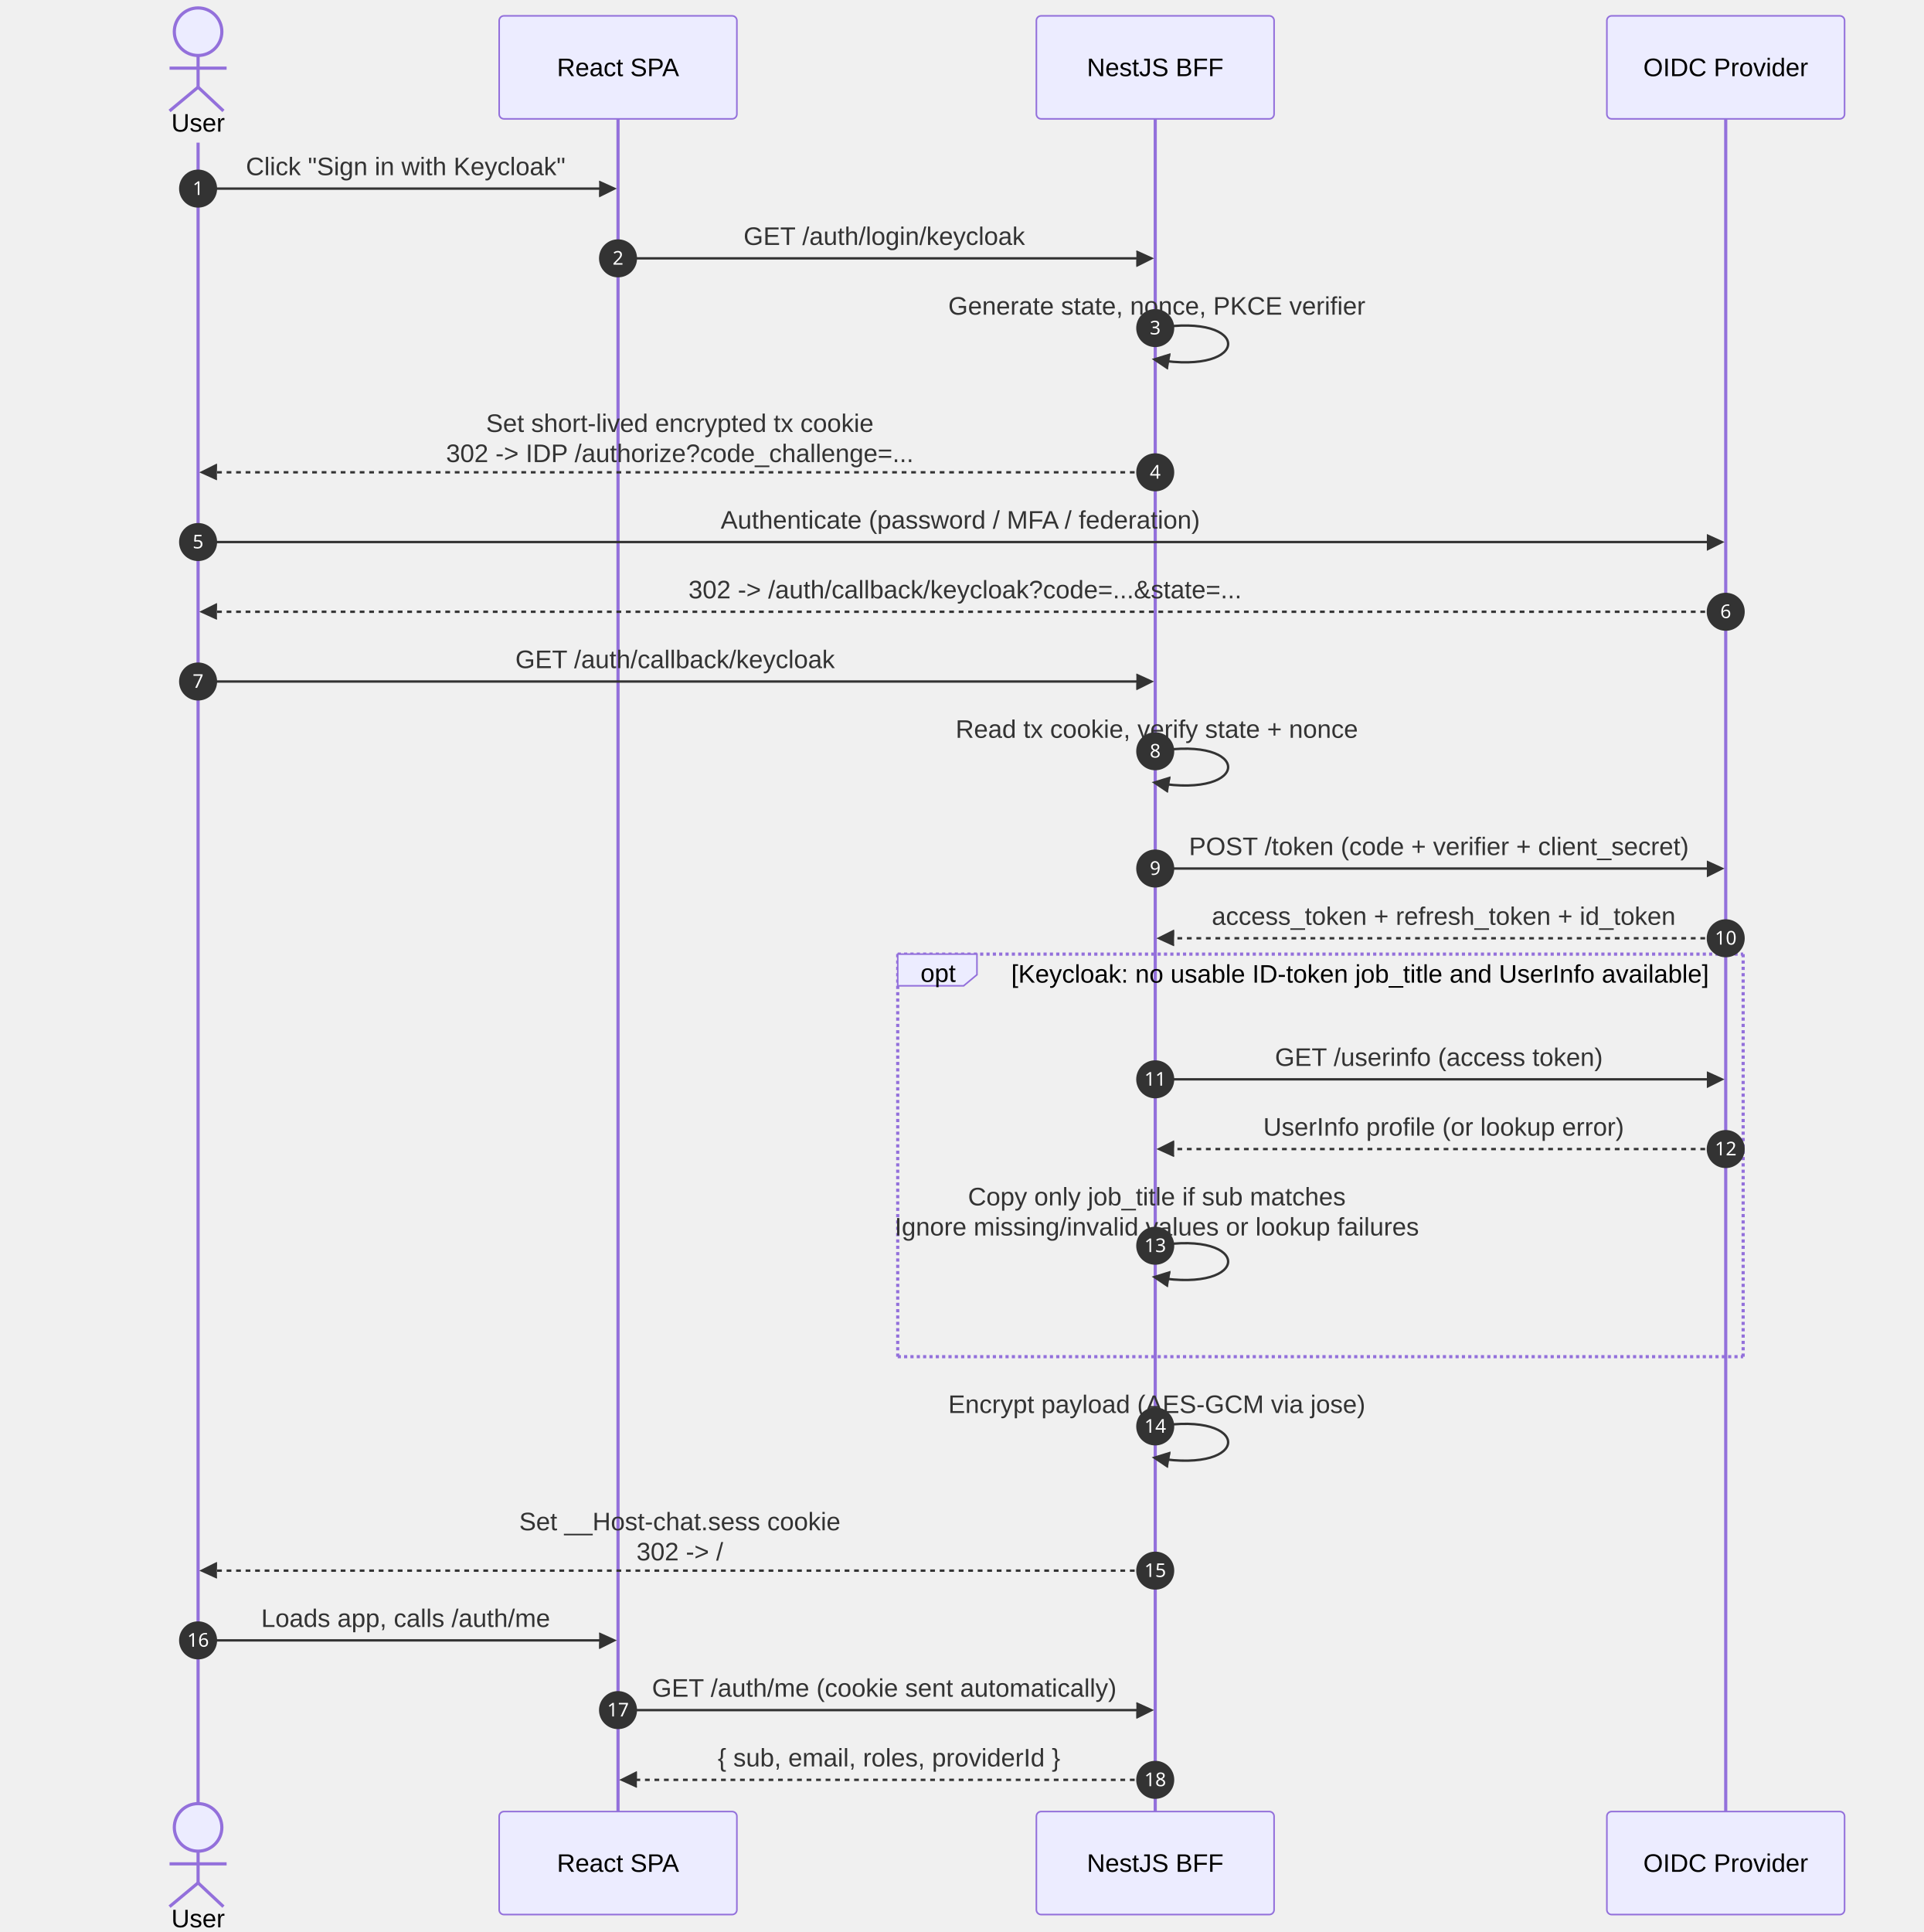
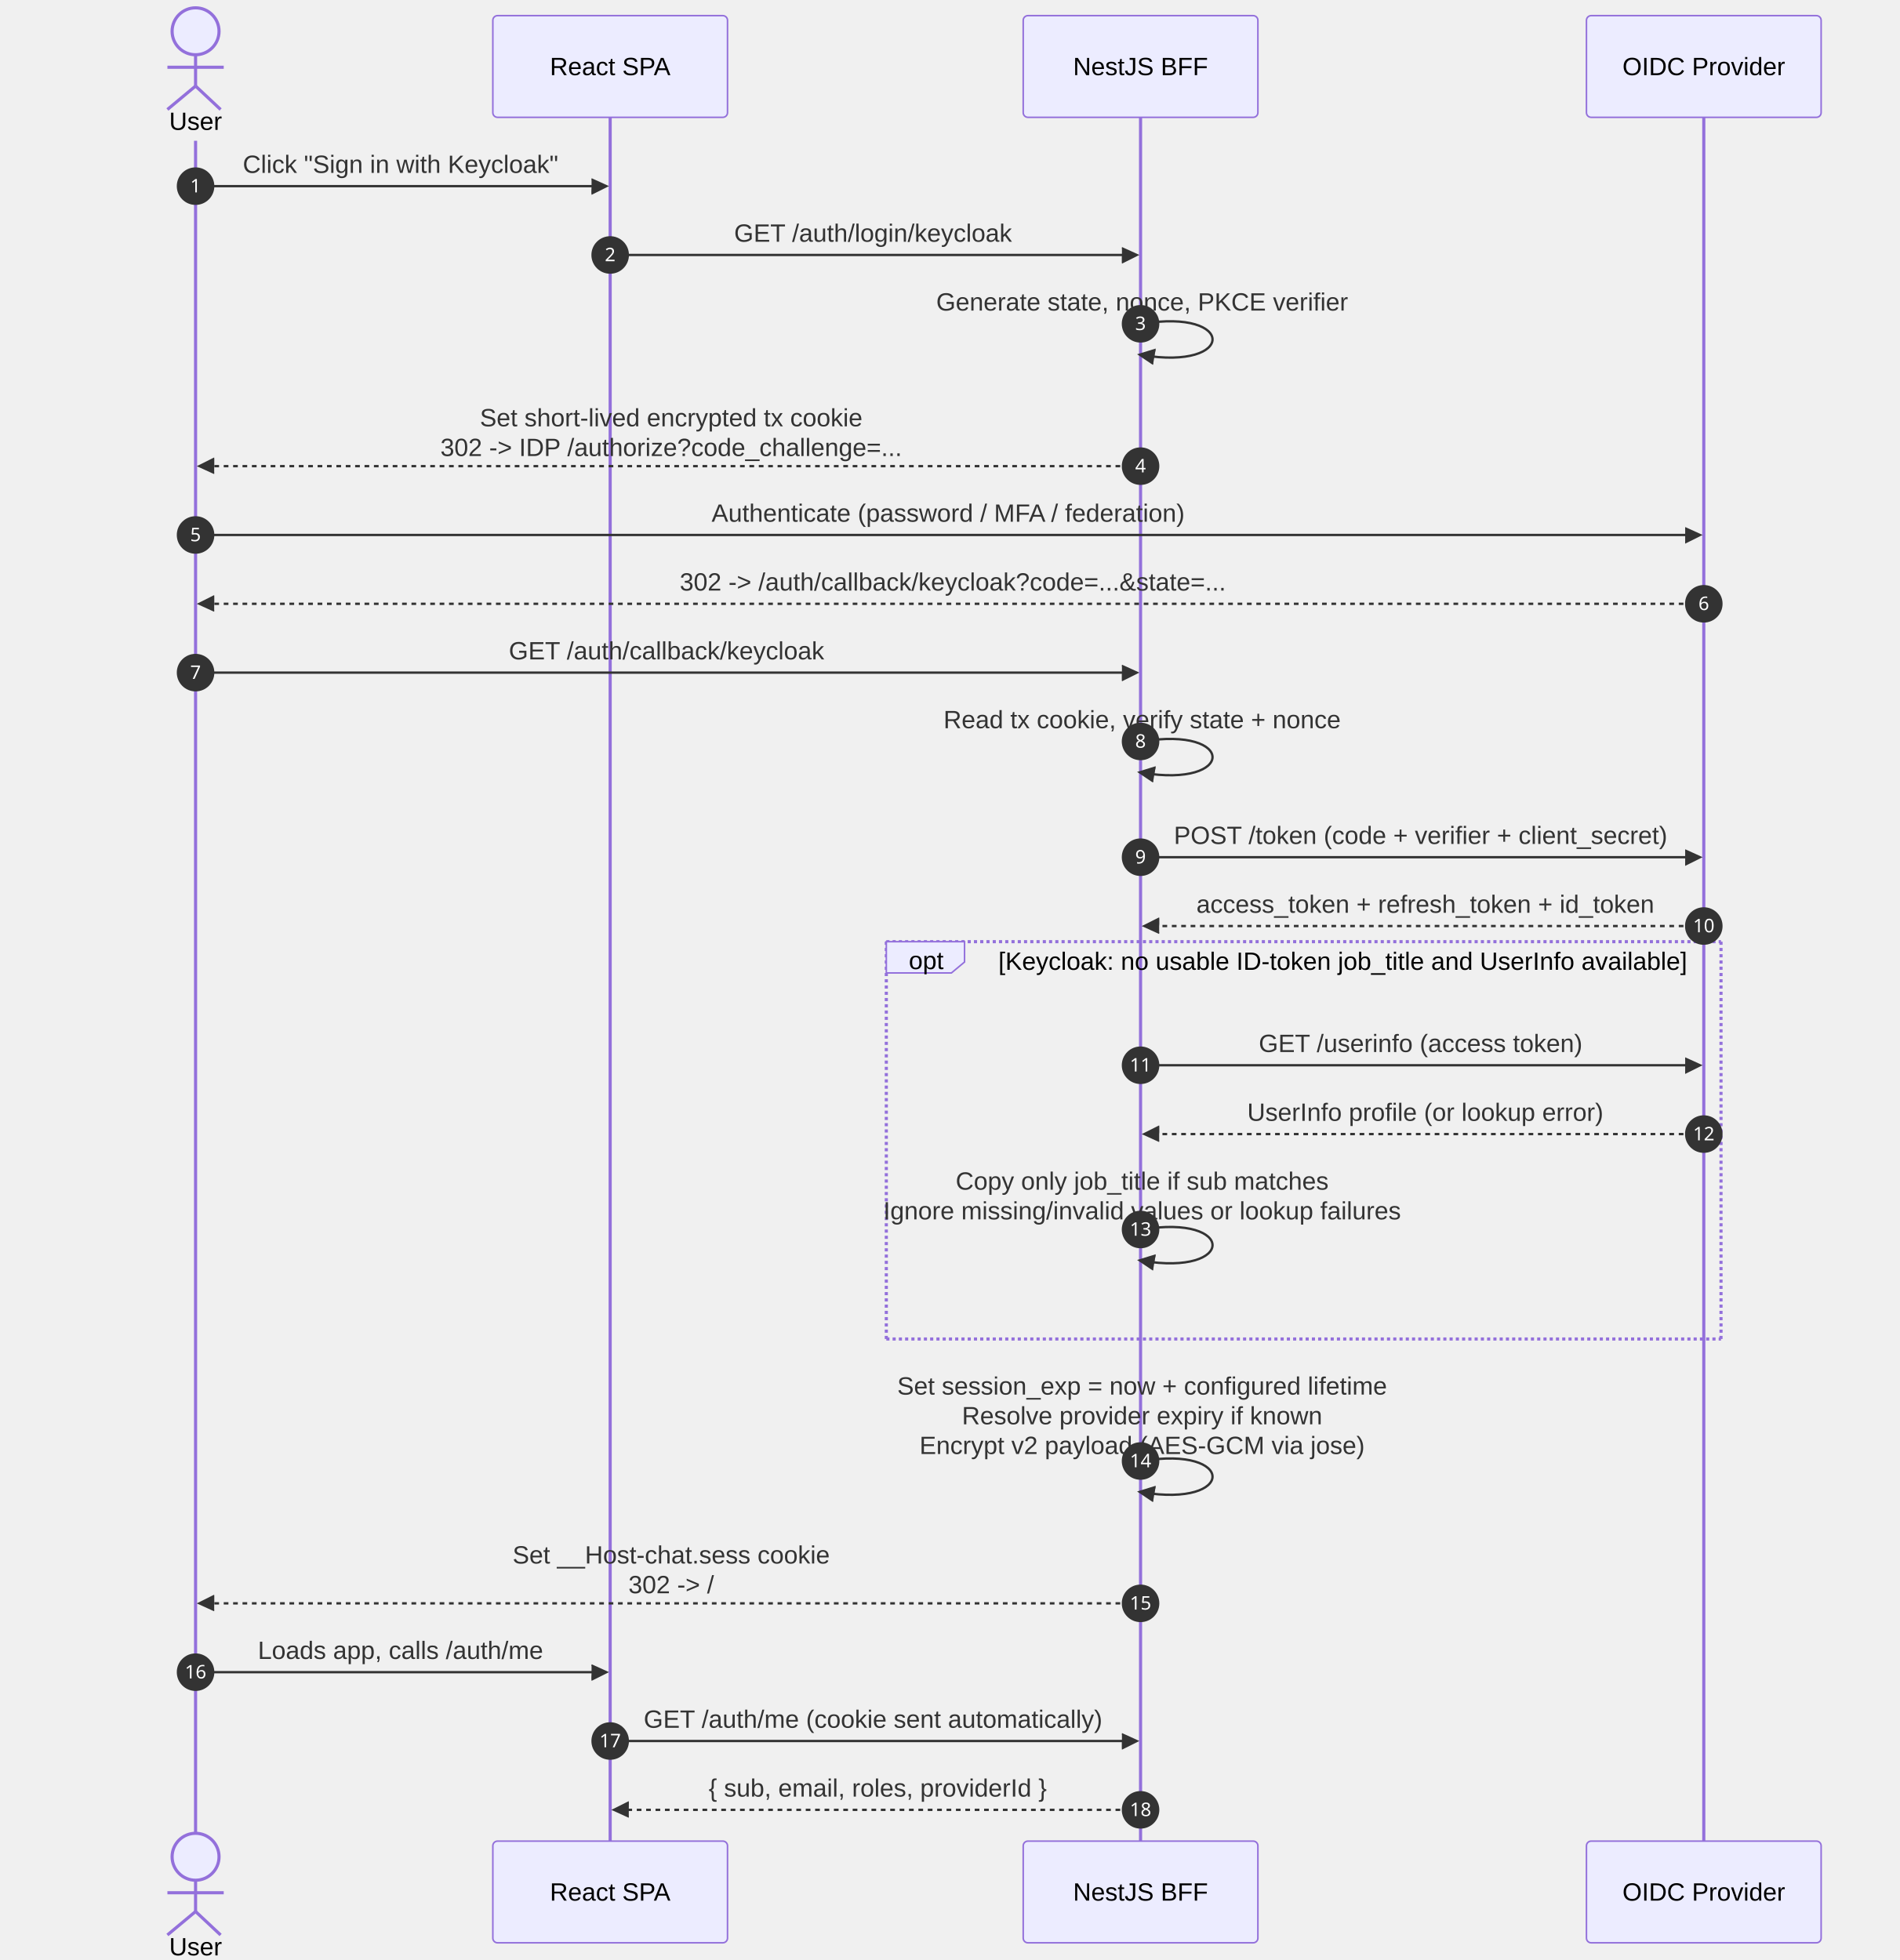
- <svg xmlns="http://www.w3.org/2000/svg" id="my-svg" width="100%" style="max-width: 1214px; background-color: transparent;" viewBox="-50 -10 1214 1219" role="graphics-document document" aria-roledescription="sequence">
-   <g>
-     <rect x="964" y="1133" fill="#eaeaea" stroke="#666" width="150" height="65" name="IDP" rx="3" ry="3" class="actor actor-bottom" />
-     <text x="1039" y="1165.5" dominant-baseline="central" alignment-baseline="central" class="actor actor-box" style="text-anchor: middle; font-size: 16px; font-weight: 400;">
+ <svg xmlns="http://www.w3.org/2000/svg" id="my-svg" width="100%" style="max-width: 1214px; background-color: white;" viewBox="-50 -10 1214 1253" role="graphics-document document" aria-roledescription="sequence">
+   <g>
+     <rect x="964" y="1167" fill="#eaeaea" stroke="#666" width="150" height="65" name="IDP" rx="3" ry="3" class="actor actor-bottom" />
+     <text x="1039" y="1199.5" dominant-baseline="central" alignment-baseline="central" class="actor actor-box" style="text-anchor: middle; font-size: 16px; font-weight: 400;">
      <tspan x="1039" dy="0">OIDC Provider</tspan>
    </text>
  </g>
  <g>
-     <rect x="604" y="1133" fill="#eaeaea" stroke="#666" width="150" height="65" name="BFF" rx="3" ry="3" class="actor actor-bottom" />
-     <text x="679" y="1165.5" dominant-baseline="central" alignment-baseline="central" class="actor actor-box" style="text-anchor: middle; font-size: 16px; font-weight: 400;">
+     <rect x="604" y="1167" fill="#eaeaea" stroke="#666" width="150" height="65" name="BFF" rx="3" ry="3" class="actor actor-bottom" />
+     <text x="679" y="1199.5" dominant-baseline="central" alignment-baseline="central" class="actor actor-box" style="text-anchor: middle; font-size: 16px; font-weight: 400;">
      <tspan x="679" dy="0">NestJS BFF</tspan>
    </text>
  </g>
  <g>
-     <rect x="265" y="1133" fill="#eaeaea" stroke="#666" width="150" height="65" name="SPA" rx="3" ry="3" class="actor actor-bottom" />
-     <text x="340" y="1165.5" dominant-baseline="central" alignment-baseline="central" class="actor actor-box" style="text-anchor: middle; font-size: 16px; font-weight: 400;">
+     <rect x="265" y="1167" fill="#eaeaea" stroke="#666" width="150" height="65" name="SPA" rx="3" ry="3" class="actor actor-bottom" />
+     <text x="340" y="1199.5" dominant-baseline="central" alignment-baseline="central" class="actor actor-box" style="text-anchor: middle; font-size: 16px; font-weight: 400;">
      <tspan x="340" dy="0">React SPA</tspan>
    </text>
  </g>
  <g />
  <g>
-     <line id="actor3" x1="1039" y1="65" x2="1039" y2="1133" class="actor-line 200" stroke-width="0.5px" stroke="#999" name="IDP" data-et="life-line" data-id="IDP" />
+     <line id="actor3" x1="1039" y1="65" x2="1039" y2="1167" class="actor-line 200" stroke-width="0.5px" stroke="#999" name="IDP" data-et="life-line" data-id="IDP" />
    <g id="root-3" data-et="participant" data-type="participant" data-id="IDP">
      <rect x="964" y="0" fill="#eaeaea" stroke="#666" width="150" height="65" name="IDP" rx="3" ry="3" class="actor actor-top" />
      <text x="1039" y="32.5" dominant-baseline="central" alignment-baseline="central" class="actor actor-box" style="text-anchor: middle; font-size: 16px; font-weight: 400;">
        <tspan x="1039" dy="0">OIDC Provider</tspan>
      </text>
    </g>
  </g>
  <g>
-     <line id="actor2" x1="679" y1="65" x2="679" y2="1133" class="actor-line 200" stroke-width="0.5px" stroke="#999" name="BFF" data-et="life-line" data-id="BFF" />
+     <line id="actor2" x1="679" y1="65" x2="679" y2="1167" class="actor-line 200" stroke-width="0.5px" stroke="#999" name="BFF" data-et="life-line" data-id="BFF" />
    <g id="root-2" data-et="participant" data-type="participant" data-id="BFF">
      <rect x="604" y="0" fill="#eaeaea" stroke="#666" width="150" height="65" name="BFF" rx="3" ry="3" class="actor actor-top" />
      <text x="679" y="32.5" dominant-baseline="central" alignment-baseline="central" class="actor actor-box" style="text-anchor: middle; font-size: 16px; font-weight: 400;">
        <tspan x="679" dy="0">NestJS BFF</tspan>
      </text>
    </g>
  </g>
  <g>
-     <line id="actor1" x1="340" y1="65" x2="340" y2="1133" class="actor-line 200" stroke-width="0.5px" stroke="#999" name="SPA" data-et="life-line" data-id="SPA" />
+     <line id="actor1" x1="340" y1="65" x2="340" y2="1167" class="actor-line 200" stroke-width="0.5px" stroke="#999" name="SPA" data-et="life-line" data-id="SPA" />
    <g id="root-1" data-et="participant" data-type="participant" data-id="SPA">
      <rect x="265" y="0" fill="#eaeaea" stroke="#666" width="150" height="65" name="SPA" rx="3" ry="3" class="actor actor-top" />
      <text x="340" y="32.5" dominant-baseline="central" alignment-baseline="central" class="actor actor-box" style="text-anchor: middle; font-size: 16px; font-weight: 400;">
        <tspan x="340" dy="0">React SPA</tspan>
      </text>
    </g>
  </g>
  <g>
-     <line id="actor0" x1="75" y1="80" x2="75" y2="1133" class="actor-line 200" stroke-width="0.5px" stroke="#999" name="U" data-et="life-line" data-id="U" />
+     <line id="actor0" x1="75" y1="80" x2="75" y2="1167" class="actor-line 200" stroke-width="0.5px" stroke="#999" name="U" data-et="life-line" data-id="U" />
  </g>
  <style>#my-svg{font-family:"trebuchet ms",verdana,arial,sans-serif;font-size:16px;fill:#333;}@keyframes edge-animation-frame{from{stroke-dashoffset:0;}}@keyframes dash{to{stroke-dashoffset:0;}}#my-svg .edge-animation-slow{stroke-dasharray:9,5!important;stroke-dashoffset:900;animation:dash 50s linear infinite;stroke-linecap:round;}#my-svg .edge-animation-fast{stroke-dasharray:9,5!important;stroke-dashoffset:900;animation:dash 20s linear infinite;stroke-linecap:round;}#my-svg .error-icon{fill:#552222;}#my-svg .error-text{fill:#552222;stroke:#552222;}#my-svg .edge-thickness-normal{stroke-width:1px;}#my-svg .edge-thickness-thick{stroke-width:3.5px;}#my-svg .edge-pattern-solid{stroke-dasharray:0;}#my-svg .edge-thickness-invisible{stroke-width:0;fill:none;}#my-svg .edge-pattern-dashed{stroke-dasharray:3;}#my-svg .edge-pattern-dotted{stroke-dasharray:2;}#my-svg .marker{fill:#333333;stroke:#333333;}#my-svg .marker.cross{stroke:#333333;}#my-svg svg{font-family:"trebuchet ms",verdana,arial,sans-serif;font-size:16px;}#my-svg p{margin:0;}#my-svg .actor{stroke:#9370DB;fill:#ECECFF;stroke-width:1;}#my-svg rect.actor.outer-path[data-look="neo"]{filter:drop-shadow(1px 2px 2px rgba(185, 185, 185, 1));}#my-svg rect.note[data-look="neo"]{stroke:#aaaa33;fill:#fff5ad;filter:drop-shadow(1px 2px 2px rgba(185, 185, 185, 1));}#my-svg text.actor&gt;tspan{fill:black;stroke:none;}#my-svg .actor-line{stroke:#9370DB;}#my-svg .innerArc{stroke-width:1.5;stroke-dasharray:none;}#my-svg .messageLine0{stroke-width:1.5;stroke-dasharray:none;stroke:#333;}#my-svg .messageLine1{stroke-width:1.5;stroke-dasharray:2,2;stroke:#333;}#my-svg [id$="-arrowhead"] path{fill:#333;stroke:#333;}#my-svg .sequenceNumber{fill:white;}#my-svg [id$="-sequencenumber"]{fill:#333;}#my-svg [id$="-crosshead"] path{fill:#333;stroke:#333;}#my-svg .messageText{fill:#333;stroke:none;}#my-svg .labelBox{stroke:#9370DB;fill:#ECECFF;filter:none;}#my-svg .labelText,#my-svg .labelText&gt;tspan{fill:black;stroke:none;}#my-svg .loopText,#my-svg .loopText&gt;tspan{fill:black;stroke:none;}#my-svg .sectionTitle,#my-svg .sectionTitle&gt;tspan{fill:black;stroke:none;}#my-svg .loopLine{stroke-width:2px;stroke-dasharray:2,2;stroke:#9370DB;fill:#9370DB;}#my-svg .note{stroke:#aaaa33;fill:#fff5ad;}#my-svg .noteText,#my-svg .noteText&gt;tspan{fill:black;stroke:none;font-weight:normal;}#my-svg .activation0{fill:#f4f4f4;stroke:#666;}#my-svg .activation1{fill:#f4f4f4;stroke:#666;}#my-svg .activation2{fill:#f4f4f4;stroke:#666;}#my-svg .actorPopupMenu{position:absolute;}#my-svg .actorPopupMenuPanel{position:absolute;fill:#ECECFF;box-shadow:0px 8px 16px 0px rgba(0,0,0,0.2);filter:drop-shadow(3px 5px 2px rgb(0 0 0 / 0.4));}#my-svg .actor-man circle,#my-svg line{fill:#ECECFF;stroke-width:2px;}#my-svg g rect.rect{filter:drop-shadow(1px 2px 2px rgba(185, 185, 185, 1));stroke:#9370DB;}#my-svg .node .neo-node{stroke:#9370DB;}#my-svg [data-look="neo"].node rect,#my-svg [data-look="neo"].cluster rect,#my-svg [data-look="neo"].node polygon{stroke:#9370DB;filter:drop-shadow(1px 2px 2px rgba(185, 185, 185, 1));}#my-svg [data-look="neo"].swimlane.cluster rect{filter:none;}#my-svg [data-look="neo"].node path{stroke:#9370DB;stroke-width:1px;}#my-svg [data-look="neo"].node .outer-path{filter:drop-shadow(1px 2px 2px rgba(185, 185, 185, 1));}#my-svg [data-look="neo"].node .neo-line path{stroke:#9370DB;filter:none;}#my-svg [data-look="neo"].node circle{stroke:#9370DB;filter:drop-shadow(1px 2px 2px rgba(185, 185, 185, 1));}#my-svg [data-look="neo"].node circle .state-start{fill:#000000;}#my-svg [data-look="neo"].icon-shape .icon{fill:#9370DB;filter:drop-shadow(1px 2px 2px rgba(185, 185, 185, 1));}#my-svg [data-look="neo"].icon-shape .icon-neo path{stroke:#9370DB;filter:drop-shadow(1px 2px 2px rgba(185, 185, 185, 1));}#my-svg :root{--mermaid-font-family:"trebuchet ms",verdana,arial,sans-serif;}</style>
  <g />
  <defs>
    <symbol id="my-svg-computer" width="24" height="24">
      <path transform="scale(.5)" d="M2 2v13h20v-13h-20zm18 11h-16v-9h16v9zm-10.228 6l.466-1h3.524l.467 1h-4.457zm14.228 3h-24l2-6h2.104l-1.33 4h18.45l-1.297-4h2.073l2 6zm-5-10h-14v-7h14v7z" />
    </symbol>
  </defs>
  <defs>
    <symbol id="my-svg-database" fill-rule="evenodd" clip-rule="evenodd">
      <path transform="scale(.5)" d="M12.258.001l.256.004.255.005.253.008.251.01.249.012.247.015.246.016.242.019.241.02.239.023.236.024.233.027.231.028.229.031.225.032.223.034.22.036.217.038.214.04.211.041.208.043.205.045.201.046.198.048.194.05.191.051.187.053.183.054.18.056.175.057.172.059.168.06.163.061.16.063.155.064.15.066.074.033.073.033.071.034.07.034.069.035.068.035.067.035.066.035.064.036.064.036.062.036.06.036.06.037.058.037.058.037.055.038.055.038.053.038.052.038.051.039.05.039.048.039.047.039.045.04.044.04.043.04.041.04.04.041.039.041.037.041.036.041.034.041.033.042.032.042.03.042.029.042.027.042.026.043.024.043.023.043.021.043.02.043.018.044.017.043.015.044.013.044.012.044.011.045.009.044.007.045.006.045.004.045.002.045.001.045v17l-.001.045-.002.045-.004.045-.006.045-.007.045-.009.044-.011.045-.012.044-.013.044-.015.044-.017.043-.018.044-.02.043-.021.043-.023.043-.024.043-.026.043-.027.042-.029.042-.03.042-.032.042-.033.042-.034.041-.036.041-.037.041-.039.041-.04.041-.041.04-.043.04-.044.04-.045.04-.047.039-.048.039-.05.039-.051.039-.052.038-.053.038-.055.038-.055.038-.058.037-.058.037-.06.037-.06.036-.062.036-.064.036-.064.036-.066.035-.067.035-.068.035-.069.035-.07.034-.071.034-.073.033-.074.033-.15.066-.155.064-.16.063-.163.061-.168.06-.172.059-.175.057-.18.056-.183.054-.187.053-.191.051-.194.05-.198.048-.201.046-.205.045-.208.043-.211.041-.214.04-.217.038-.22.036-.223.034-.225.032-.229.031-.231.028-.233.027-.236.024-.239.023-.241.02-.242.019-.246.016-.247.015-.249.012-.251.01-.253.008-.255.005-.256.004-.258.001-.258-.001-.256-.004-.255-.005-.253-.008-.251-.01-.249-.012-.247-.015-.245-.016-.243-.019-.241-.02-.238-.023-.236-.024-.234-.027-.231-.028-.228-.031-.226-.032-.223-.034-.22-.036-.217-.038-.214-.04-.211-.041-.208-.043-.204-.045-.201-.046-.198-.048-.195-.05-.19-.051-.187-.053-.184-.054-.179-.056-.176-.057-.172-.059-.167-.06-.164-.061-.159-.063-.155-.064-.151-.066-.074-.033-.072-.033-.072-.034-.07-.034-.069-.035-.068-.035-.067-.035-.066-.035-.064-.036-.063-.036-.062-.036-.061-.036-.06-.037-.058-.037-.057-.037-.056-.038-.055-.038-.053-.038-.052-.038-.051-.039-.049-.039-.049-.039-.046-.039-.046-.04-.044-.04-.043-.04-.041-.04-.04-.041-.039-.041-.037-.041-.036-.041-.034-.041-.033-.042-.032-.042-.03-.042-.029-.042-.027-.042-.026-.043-.024-.043-.023-.043-.021-.043-.02-.043-.018-.044-.017-.043-.015-.044-.013-.044-.012-.044-.011-.045-.009-.044-.007-.045-.006-.045-.004-.045-.002-.045-.001-.045v-17l.001-.045.002-.045.004-.045.006-.045.007-.045.009-.044.011-.045.012-.044.013-.044.015-.044.017-.043.018-.044.02-.043.021-.043.023-.043.024-.043.026-.043.027-.042.029-.042.03-.042.032-.042.033-.042.034-.041.036-.041.037-.041.039-.041.04-.041.041-.04.043-.04.044-.04.046-.04.046-.039.049-.039.049-.039.051-.039.052-.038.053-.038.055-.038.056-.038.057-.037.058-.037.06-.037.061-.036.062-.036.063-.036.064-.036.066-.035.067-.035.068-.035.069-.035.07-.034.072-.034.072-.033.074-.033.151-.066.155-.064.159-.063.164-.061.167-.06.172-.059.176-.057.179-.056.184-.054.187-.053.19-.051.195-.05.198-.048.201-.046.204-.045.208-.043.211-.041.214-.04.217-.038.22-.036.223-.034.226-.032.228-.031.231-.028.234-.027.236-.024.238-.023.241-.02.243-.019.245-.016.247-.015.249-.012.251-.01.253-.008.255-.005.256-.004.258-.001.258.001zm-9.258 20.499v.01l.001.021.003.021.004.022.005.021.006.022.007.022.009.023.01.022.011.023.012.023.013.023.015.023.016.024.017.023.018.024.019.024.021.024.022.025.023.024.024.025.052.049.056.05.061.051.066.051.07.051.075.051.079.052.084.052.088.052.092.052.097.052.102.051.105.052.11.052.114.051.119.051.123.051.127.05.131.05.135.05.139.048.144.049.147.047.152.047.155.047.16.045.163.045.167.043.171.043.176.041.178.041.183.039.187.039.19.037.194.035.197.035.202.033.204.031.209.03.212.029.216.027.219.025.222.024.226.021.23.02.233.018.236.016.24.015.243.012.246.01.249.008.253.005.256.004.259.001.26-.001.257-.004.254-.005.25-.008.247-.011.244-.012.241-.014.237-.016.233-.018.231-.021.226-.021.224-.024.22-.026.216-.027.212-.028.21-.031.205-.031.202-.034.198-.034.194-.036.191-.037.187-.039.183-.04.179-.04.175-.042.172-.043.168-.044.163-.045.16-.046.155-.046.152-.047.148-.048.143-.049.139-.049.136-.05.131-.05.126-.05.123-.051.118-.052.114-.051.11-.052.106-.052.101-.052.096-.052.092-.052.088-.053.083-.051.079-.052.074-.052.07-.051.065-.051.06-.051.056-.05.051-.05.023-.024.023-.025.021-.024.02-.024.019-.024.018-.024.017-.024.015-.023.014-.024.013-.023.012-.023.01-.023.01-.022.008-.022.006-.022.006-.022.004-.022.004-.021.001-.021.001-.021v-4.127l-.077.055-.08.053-.083.054-.085.053-.087.052-.09.052-.093.051-.095.05-.097.05-.1.049-.102.049-.105.048-.106.047-.109.047-.111.046-.114.045-.115.045-.118.044-.12.043-.122.042-.124.042-.126.041-.128.04-.13.04-.132.038-.134.038-.135.037-.138.037-.139.035-.142.035-.143.034-.144.033-.147.032-.148.031-.15.03-.151.03-.153.029-.154.027-.156.027-.158.026-.159.025-.161.024-.162.023-.163.022-.165.021-.166.02-.167.019-.169.018-.169.017-.171.016-.173.015-.173.014-.175.013-.175.012-.177.011-.178.01-.179.008-.179.008-.181.006-.182.005-.182.004-.184.003-.184.002h-.37l-.184-.002-.184-.003-.182-.004-.182-.005-.181-.006-.179-.008-.179-.008-.178-.01-.176-.011-.176-.012-.175-.013-.173-.014-.172-.015-.171-.016-.17-.017-.169-.018-.167-.019-.166-.02-.165-.021-.163-.022-.162-.023-.161-.024-.159-.025-.157-.026-.156-.027-.155-.027-.153-.029-.151-.03-.15-.03-.148-.031-.146-.032-.145-.033-.143-.034-.141-.035-.14-.035-.137-.037-.136-.037-.134-.038-.132-.038-.13-.04-.128-.04-.126-.041-.124-.042-.122-.042-.12-.044-.117-.043-.116-.045-.113-.045-.112-.046-.109-.047-.106-.047-.105-.048-.102-.049-.1-.049-.097-.05-.095-.05-.093-.052-.09-.051-.087-.052-.085-.053-.083-.054-.08-.054-.077-.054v4.127zm0-5.654v.011l.001.021.003.021.004.021.005.022.006.022.007.022.009.022.01.022.011.023.012.023.013.023.015.024.016.023.017.024.018.024.019.024.021.024.022.024.023.025.024.024.052.05.056.05.061.05.066.051.07.051.075.052.079.051.084.052.088.052.092.052.097.052.102.052.105.052.11.051.114.051.119.052.123.05.127.051.131.05.135.049.139.049.144.048.147.048.152.047.155.046.16.045.163.045.167.044.171.042.176.042.178.04.183.04.187.038.19.037.194.036.197.034.202.033.204.032.209.03.212.028.216.027.219.025.222.024.226.022.23.02.233.018.236.016.24.014.243.012.246.01.249.008.253.006.256.003.259.001.26-.001.257-.003.254-.006.25-.008.247-.01.244-.012.241-.015.237-.016.233-.018.231-.02.226-.022.224-.024.22-.025.216-.027.212-.029.21-.03.205-.032.202-.033.198-.035.194-.036.191-.037.187-.039.183-.039.179-.041.175-.042.172-.043.168-.044.163-.045.16-.045.155-.047.152-.047.148-.048.143-.048.139-.05.136-.049.131-.05.126-.051.123-.051.118-.051.114-.052.11-.052.106-.052.101-.052.096-.052.092-.052.088-.052.083-.052.079-.052.074-.051.07-.052.065-.051.06-.05.056-.051.051-.049.023-.025.023-.024.021-.025.02-.024.019-.024.018-.024.017-.024.015-.023.014-.023.013-.024.012-.022.01-.023.01-.023.008-.022.006-.022.006-.022.004-.021.004-.022.001-.021.001-.021v-4.139l-.077.054-.08.054-.083.054-.085.052-.087.053-.09.051-.093.051-.095.051-.097.05-.1.049-.102.049-.105.048-.106.047-.109.047-.111.046-.114.045-.115.044-.118.044-.12.044-.122.042-.124.042-.126.041-.128.04-.13.039-.132.039-.134.038-.135.037-.138.036-.139.036-.142.035-.143.033-.144.033-.147.033-.148.031-.15.03-.151.03-.153.028-.154.028-.156.027-.158.026-.159.025-.161.024-.162.023-.163.022-.165.021-.166.02-.167.019-.169.018-.169.017-.171.016-.173.015-.173.014-.175.013-.175.012-.177.011-.178.009-.179.009-.179.007-.181.007-.182.005-.182.004-.184.003-.184.002h-.37l-.184-.002-.184-.003-.182-.004-.182-.005-.181-.007-.179-.007-.179-.009-.178-.009-.176-.011-.176-.012-.175-.013-.173-.014-.172-.015-.171-.016-.17-.017-.169-.018-.167-.019-.166-.02-.165-.021-.163-.022-.162-.023-.161-.024-.159-.025-.157-.026-.156-.027-.155-.028-.153-.028-.151-.03-.15-.03-.148-.031-.146-.033-.145-.033-.143-.033-.141-.035-.14-.036-.137-.036-.136-.037-.134-.038-.132-.039-.13-.039-.128-.04-.126-.041-.124-.042-.122-.043-.12-.043-.117-.044-.116-.044-.113-.046-.112-.046-.109-.046-.106-.047-.105-.048-.102-.049-.1-.049-.097-.05-.095-.051-.093-.051-.09-.051-.087-.053-.085-.052-.083-.054-.08-.054-.077-.054v4.139zm0-5.666v.011l.001.02.003.022.004.021.005.022.006.021.007.022.009.023.01.022.011.023.012.023.013.023.015.023.016.024.017.024.018.023.019.024.021.025.022.024.023.024.024.025.052.05.056.05.061.05.066.051.07.051.075.052.079.051.084.052.088.052.092.052.097.052.102.052.105.051.11.052.114.051.119.051.123.051.127.05.131.05.135.05.139.049.144.048.147.048.152.047.155.046.16.045.163.045.167.043.171.043.176.042.178.04.183.04.187.038.19.037.194.036.197.034.202.033.204.032.209.03.212.028.216.027.219.025.222.024.226.021.23.02.233.018.236.017.24.014.243.012.246.01.249.008.253.006.256.003.259.001.26-.001.257-.003.254-.006.25-.008.247-.01.244-.013.241-.014.237-.016.233-.018.231-.02.226-.022.224-.024.22-.025.216-.027.212-.029.21-.03.205-.032.202-.033.198-.035.194-.036.191-.037.187-.039.183-.039.179-.041.175-.042.172-.043.168-.044.163-.045.16-.045.155-.047.152-.047.148-.048.143-.049.139-.049.136-.049.131-.051.126-.05.123-.051.118-.052.114-.051.11-.052.106-.052.101-.052.096-.052.092-.052.088-.052.083-.052.079-.052.074-.052.07-.051.065-.051.06-.051.056-.05.051-.049.023-.025.023-.025.021-.024.02-.024.019-.024.018-.024.017-.024.015-.023.014-.024.013-.023.012-.023.01-.022.01-.023.008-.022.006-.022.006-.022.004-.022.004-.021.001-.021.001-.021v-4.153l-.077.054-.08.054-.083.053-.085.053-.087.053-.09.051-.093.051-.095.051-.097.05-.1.049-.102.048-.105.048-.106.048-.109.046-.111.046-.114.046-.115.044-.118.044-.12.043-.122.043-.124.042-.126.041-.128.04-.13.039-.132.039-.134.038-.135.037-.138.036-.139.036-.142.034-.143.034-.144.033-.147.032-.148.032-.15.03-.151.03-.153.028-.154.028-.156.027-.158.026-.159.024-.161.024-.162.023-.163.023-.165.021-.166.02-.167.019-.169.018-.169.017-.171.016-.173.015-.173.014-.175.013-.175.012-.177.01-.178.01-.179.009-.179.007-.181.006-.182.006-.182.004-.184.003-.184.001-.185.001-.185-.001-.184-.001-.184-.003-.182-.004-.182-.006-.181-.006-.179-.007-.179-.009-.178-.01-.176-.01-.176-.012-.175-.013-.173-.014-.172-.015-.171-.016-.17-.017-.169-.018-.167-.019-.166-.02-.165-.021-.163-.023-.162-.023-.161-.024-.159-.024-.157-.026-.156-.027-.155-.028-.153-.028-.151-.03-.15-.03-.148-.032-.146-.032-.145-.033-.143-.034-.141-.034-.14-.036-.137-.036-.136-.037-.134-.038-.132-.039-.13-.039-.128-.041-.126-.041-.124-.041-.122-.043-.12-.043-.117-.044-.116-.044-.113-.046-.112-.046-.109-.046-.106-.048-.105-.048-.102-.048-.1-.05-.097-.049-.095-.051-.093-.051-.09-.052-.087-.052-.085-.053-.083-.053-.08-.054-.077-.054v4.153zm8.74-8.179l-.257.004-.254.005-.25.008-.247.011-.244.012-.241.014-.237.016-.233.018-.231.021-.226.022-.224.023-.22.026-.216.027-.212.028-.21.031-.205.032-.202.033-.198.034-.194.036-.191.038-.187.038-.183.04-.179.041-.175.042-.172.043-.168.043-.163.045-.16.046-.155.046-.152.048-.148.048-.143.048-.139.049-.136.05-.131.05-.126.051-.123.051-.118.051-.114.052-.11.052-.106.052-.101.052-.096.052-.092.052-.088.052-.083.052-.079.052-.074.051-.07.052-.065.051-.06.05-.056.05-.051.05-.023.025-.023.024-.021.024-.02.025-.019.024-.018.024-.017.023-.015.024-.014.023-.013.023-.012.023-.01.023-.01.022-.008.022-.006.023-.006.021-.004.022-.004.021-.001.021-.001.021.001.021.001.021.004.021.004.022.006.021.006.023.008.022.01.022.01.023.012.023.013.023.014.023.015.024.017.023.018.024.019.024.02.025.021.024.023.024.023.025.051.05.056.05.06.05.065.051.07.052.074.051.079.052.083.052.088.052.092.052.096.052.101.052.106.052.11.052.114.052.118.051.123.051.126.051.131.05.136.05.139.049.143.048.148.048.152.048.155.046.16.046.163.045.168.043.172.043.175.042.179.041.183.04.187.038.191.038.194.036.198.034.202.033.205.032.21.031.212.028.216.027.22.026.224.023.226.022.231.021.233.018.237.016.241.014.244.012.247.011.25.008.254.005.257.004.26.001.26-.001.257-.004.254-.005.25-.008.247-.011.244-.012.241-.014.237-.016.233-.018.231-.021.226-.022.224-.023.22-.026.216-.027.212-.028.21-.031.205-.032.202-.033.198-.034.194-.036.191-.038.187-.038.183-.04.179-.041.175-.042.172-.043.168-.043.163-.045.16-.046.155-.046.152-.048.148-.048.143-.048.139-.049.136-.05.131-.05.126-.051.123-.051.118-.051.114-.052.11-.052.106-.052.101-.052.096-.052.092-.052.088-.052.083-.052.079-.052.074-.051.07-.052.065-.051.06-.05.056-.05.051-.05.023-.025.023-.024.021-.024.02-.025.019-.024.018-.024.017-.023.015-.024.014-.023.013-.023.012-.023.01-.023.01-.022.008-.022.006-.023.006-.021.004-.022.004-.021.001-.021.001-.021-.001-.021-.001-.021-.004-.021-.004-.022-.006-.021-.006-.023-.008-.022-.01-.022-.01-.023-.012-.023-.013-.023-.014-.023-.015-.024-.017-.023-.018-.024-.019-.024-.02-.025-.021-.024-.023-.024-.023-.025-.051-.05-.056-.05-.06-.05-.065-.051-.07-.052-.074-.051-.079-.052-.083-.052-.088-.052-.092-.052-.096-.052-.101-.052-.106-.052-.11-.052-.114-.052-.118-.051-.123-.051-.126-.051-.131-.05-.136-.05-.139-.049-.143-.048-.148-.048-.152-.048-.155-.046-.16-.046-.163-.045-.168-.043-.172-.043-.175-.042-.179-.041-.183-.04-.187-.038-.191-.038-.194-.036-.198-.034-.202-.033-.205-.032-.21-.031-.212-.028-.216-.027-.22-.026-.224-.023-.226-.022-.231-.021-.233-.018-.237-.016-.241-.014-.244-.012-.247-.011-.25-.008-.254-.005-.257-.004-.26-.001-.26.001z" />
    </symbol>
  </defs>
  <defs>
    <symbol id="my-svg-clock" width="24" height="24">
      <path transform="scale(.5)" d="M12 2c5.514 0 10 4.486 10 10s-4.486 10-10 10-10-4.486-10-10 4.486-10 10-10zm0-2c-6.627 0-12 5.373-12 12s5.373 12 12 12 12-5.373 12-12-5.373-12-12-12zm5.848 12.459c.202.038.202.333.001.372-1.907.361-6.045 1.111-6.547 1.111-.719 0-1.301-.582-1.301-1.301 0-.512.77-5.447 1.125-7.445.034-.192.312-.181.343.014l.985 6.238 5.394 1.011z" />
    </symbol>
  </defs>
  <defs>
    <marker id="my-svg-arrowhead" refX="7.9" refY="5" markerUnits="userSpaceOnUse" markerWidth="12" markerHeight="12" orient="auto-start-reverse">
      <path d="M -1 0 L 10 5 L 0 10 z" />
    </marker>
  </defs>
  <defs>
    <marker id="my-svg-crosshead" markerWidth="15" markerHeight="8" orient="auto" refX="4" refY="4.5">
      <path fill="none" stroke="#000000" stroke-width="1pt" d="M 1,2 L 6,7 M 6,2 L 1,7" style="stroke-dasharray: 0, 0;" />
    </marker>
  </defs>
  <defs>
    <marker id="my-svg-filled-head" refX="15.5" refY="7" markerWidth="20" markerHeight="28" orient="auto">
      <path d="M 18,7 L9,13 L14,7 L9,1 Z" />
    </marker>
  </defs>
  <defs>
    <marker id="my-svg-sequencenumber" refX="15" refY="15" markerWidth="60" markerHeight="40" orient="auto">
      <circle cx="15" cy="15" r="6" />
    </marker>
  </defs>
  <defs>
    <marker id="my-svg-solidTopArrowHead" refX="7.9" refY="7.25" markerUnits="userSpaceOnUse" markerWidth="12" markerHeight="12" orient="auto-start-reverse">
      <path d="M 0 0 L 10 8 L 0 8 z" />
    </marker>
  </defs>
  <defs>
    <marker id="my-svg-solidBottomArrowHead" refX="7.9" refY="0.75" markerUnits="userSpaceOnUse" markerWidth="12" markerHeight="12" orient="auto-start-reverse">
      <path d="M 0 0 L 10 0 L 0 8 z" />
    </marker>
  </defs>
  <defs>
    <marker id="my-svg-stickTopArrowHead" refX="7.5" refY="7" markerUnits="userSpaceOnUse" markerWidth="12" markerHeight="12" orient="auto-start-reverse">
      <path d="M 0 0 L 7 7" stroke="black" stroke-width="1.5" fill="none" />
    </marker>
  </defs>
  <defs>
    <marker id="my-svg-stickBottomArrowHead" refX="7.5" refY="0" markerUnits="userSpaceOnUse" markerWidth="12" markerHeight="12" orient="auto-start-reverse">
      <path d="M 0 7 L 7 0" stroke="black" stroke-width="1.5" fill="none" />
    </marker>
  </defs>
  <g data-et="control-structure" data-id="i15">
    <line x1="516.5" y1="592" x2="1050" y2="592" class="loopLine" />
    <line x1="1050" y1="592" x2="1050" y2="846" class="loopLine" />
    <line x1="516.5" y1="846" x2="1050" y2="846" class="loopLine" />
    <line x1="516.5" y1="592" x2="516.5" y2="846" class="loopLine" />
    <polygon points="516.5,592 566.5,592 566.5,605 558.1,612 516.5,612" class="labelBox" />
    <text x="542" y="605" text-anchor="middle" dominant-baseline="middle" alignment-baseline="middle" class="labelText" style="font-size: 16px; font-weight: 400;">opt</text>
    <text x="808.25" y="610" text-anchor="middle" class="loopText" style="font-size: 16px; font-weight: 400;">
      <tspan x="808.25">[Keycloak: no usable ID-token job_title and UserInfo available]</tspan>
    </text>
  </g>
  <g class="actor-man actor-top" name="U" data-et="participant" data-type="actor" data-id="U" style="stroke: rgb(147, 112, 219);">
    <line id="actor-man-torso0" x1="75" y1="25" x2="75" y2="45" />
    <line id="actor-man-arms0" x1="57" y1="33" x2="93" y2="33" />
    <line x1="57" y1="60" x2="75" y2="45" />
    <line x1="75" y1="45" x2="91" y2="60" />
    <circle cx="75" cy="10" r="15" width="150" height="65" />
    <text x="75" y="67.5" dominant-baseline="central" alignment-baseline="central" class="actor actor-man" style="text-anchor: middle; font-size: 16px; font-weight: 400;">
      <tspan x="75" dy="0">User</tspan>
    </text>
  </g>
  <text x="206" y="80" text-anchor="middle" dominant-baseline="middle" alignment-baseline="middle" class="messageText" dy="1em" style="font-size: 16px; font-weight: 400;">Click "Sign in with Keycloak"</text>
  <line x1="82" y1="109" x2="336" y2="109" class="messageLine0" data-et="message" data-id="i1" data-from="U" data-to="SPA" stroke-width="2" stroke="none" marker-end="url(#my-svg-arrowhead)" style="fill: none;" />
  <line x1="75" y1="109" x2="75" y2="109" stroke-width="0" marker-start="url(#my-svg-sequencenumber)" />
  <text x="75" y="113" font-family="sans-serif" font-size="12px" text-anchor="middle" class="sequenceNumber">1</text>
  <text x="508" y="124" text-anchor="middle" dominant-baseline="middle" alignment-baseline="middle" class="messageText" dy="1em" style="font-size: 16px; font-weight: 400;">GET /auth/login/keycloak</text>
  <line x1="347" y1="153" x2="675" y2="153" class="messageLine0" data-et="message" data-id="i2" data-from="SPA" data-to="BFF" stroke-width="2" stroke="none" marker-end="url(#my-svg-arrowhead)" style="fill: none;" />
  <line x1="340" y1="153" x2="340" y2="153" stroke-width="0" marker-start="url(#my-svg-sequencenumber)" />
  <text x="340" y="157" font-family="sans-serif" font-size="12px" text-anchor="middle" class="sequenceNumber">2</text>
  <text x="680" y="168" text-anchor="middle" dominant-baseline="middle" alignment-baseline="middle" class="messageText" dy="1em" style="font-size: 16px; font-weight: 400;">Generate state, nonce, PKCE verifier</text>
  <path d="M 680,197 C 740,187 740,227 680,217" class="messageLine0" data-et="message" data-id="i3" data-from="BFF" data-to="BFF" stroke-width="2" stroke="none" marker-end="url(#my-svg-arrowhead)" x1="686" style="fill: none;" />
  <line x1="679" y1="197" x2="679" y2="197" stroke-width="0" marker-start="url(#my-svg-sequencenumber)" />
  <text x="679" y="201" font-family="sans-serif" font-size="12px" text-anchor="middle" class="sequenceNumber">3</text>
  <text x="379" y="242" text-anchor="middle" dominant-baseline="middle" alignment-baseline="middle" class="messageText" dy="1em" style="font-size: 16px; font-weight: 400;">Set short-lived encrypted tx cookie</text>
  <text x="379" y="261" text-anchor="middle" dominant-baseline="middle" alignment-baseline="middle" class="messageText" dy="1em" style="font-size: 16px; font-weight: 400;">302 -&gt; IDP /authorize?code_challenge=...</text>
  <line x1="684" y1="288" x2="79" y2="288" class="messageLine1" data-et="message" data-id="i4" data-from="BFF" data-to="U" stroke-width="2" stroke="none" marker-end="url(#my-svg-arrowhead)" style="stroke-dasharray: 3, 3; fill: none;" />
  <line x1="679" y1="288" x2="679" y2="288" stroke-width="0" marker-start="url(#my-svg-sequencenumber)" />
  <text x="679" y="292" font-family="sans-serif" font-size="12px" text-anchor="middle" class="sequenceNumber">4</text>
  <text x="556" y="303" text-anchor="middle" dominant-baseline="middle" alignment-baseline="middle" class="messageText" dy="1em" style="font-size: 16px; font-weight: 400;">Authenticate (password / MFA / federation)</text>
  <line x1="82" y1="332" x2="1035" y2="332" class="messageLine0" data-et="message" data-id="i5" data-from="U" data-to="IDP" stroke-width="2" stroke="none" marker-end="url(#my-svg-arrowhead)" style="fill: none;" />
  <line x1="75" y1="332" x2="75" y2="332" stroke-width="0" marker-start="url(#my-svg-sequencenumber)" />
  <text x="75" y="336" font-family="sans-serif" font-size="12px" text-anchor="middle" class="sequenceNumber">5</text>
  <text x="559" y="347" text-anchor="middle" dominant-baseline="middle" alignment-baseline="middle" class="messageText" dy="1em" style="font-size: 16px; font-weight: 400;">302 -&gt; /auth/callback/keycloak?code=...&amp;state=...</text>
  <line x1="1044" y1="376" x2="79" y2="376" class="messageLine1" data-et="message" data-id="i6" data-from="IDP" data-to="U" stroke-width="2" stroke="none" marker-end="url(#my-svg-arrowhead)" style="stroke-dasharray: 3, 3; fill: none;" />
  <line x1="1039" y1="376" x2="1039" y2="376" stroke-width="0" marker-start="url(#my-svg-sequencenumber)" />
  <text x="1039" y="380" font-family="sans-serif" font-size="12px" text-anchor="middle" class="sequenceNumber">6</text>
  <text x="376" y="391" text-anchor="middle" dominant-baseline="middle" alignment-baseline="middle" class="messageText" dy="1em" style="font-size: 16px; font-weight: 400;">GET /auth/callback/keycloak</text>
  <line x1="82" y1="420" x2="675" y2="420" class="messageLine0" data-et="message" data-id="i7" data-from="U" data-to="BFF" stroke-width="2" stroke="none" marker-end="url(#my-svg-arrowhead)" style="fill: none;" />
  <line x1="75" y1="420" x2="75" y2="420" stroke-width="0" marker-start="url(#my-svg-sequencenumber)" />
  <text x="75" y="424" font-family="sans-serif" font-size="12px" text-anchor="middle" class="sequenceNumber">7</text>
  <text x="680" y="435" text-anchor="middle" dominant-baseline="middle" alignment-baseline="middle" class="messageText" dy="1em" style="font-size: 16px; font-weight: 400;">Read tx cookie, verify state + nonce</text>
  <path d="M 680,464 C 740,454 740,494 680,484" class="messageLine0" data-et="message" data-id="i8" data-from="BFF" data-to="BFF" stroke-width="2" stroke="none" marker-end="url(#my-svg-arrowhead)" x1="686" style="fill: none;" />
  <line x1="679" y1="464" x2="679" y2="464" stroke-width="0" marker-start="url(#my-svg-sequencenumber)" />
  <text x="679" y="468" font-family="sans-serif" font-size="12px" text-anchor="middle" class="sequenceNumber">8</text>
  <text x="858" y="509" text-anchor="middle" dominant-baseline="middle" alignment-baseline="middle" class="messageText" dy="1em" style="font-size: 16px; font-weight: 400;">POST /token (code + verifier + client_secret)</text>
  <line x1="686" y1="538" x2="1035" y2="538" class="messageLine0" data-et="message" data-id="i9" data-from="BFF" data-to="IDP" stroke-width="2" stroke="none" marker-end="url(#my-svg-arrowhead)" style="fill: none;" />
  <line x1="679" y1="538" x2="679" y2="538" stroke-width="0" marker-start="url(#my-svg-sequencenumber)" />
  <text x="679" y="542" font-family="sans-serif" font-size="12px" text-anchor="middle" class="sequenceNumber">9</text>
  <text x="861" y="553" text-anchor="middle" dominant-baseline="middle" alignment-baseline="middle" class="messageText" dy="1em" style="font-size: 16px; font-weight: 400;">access_token + refresh_token + id_token</text>
  <line x1="1044" y1="582" x2="683" y2="582" class="messageLine1" data-et="message" data-id="i10" data-from="IDP" data-to="BFF" stroke-width="2" stroke="none" marker-end="url(#my-svg-arrowhead)" style="stroke-dasharray: 3, 3; fill: none;" />
  <line x1="1039" y1="582" x2="1039" y2="582" stroke-width="0" marker-start="url(#my-svg-sequencenumber)" />
  <text x="1039" y="586" font-family="sans-serif" font-size="12px" text-anchor="middle" class="sequenceNumber">10</text>
  <text x="858" y="642" text-anchor="middle" dominant-baseline="middle" alignment-baseline="middle" class="messageText" dy="1em" style="font-size: 16px; font-weight: 400;">GET /userinfo (access token)</text>
  <line x1="686" y1="671" x2="1035" y2="671" class="messageLine0" data-et="message" data-id="i12" data-from="BFF" data-to="IDP" stroke-width="2" stroke="none" marker-end="url(#my-svg-arrowhead)" style="fill: none;" />
  <line x1="679" y1="671" x2="679" y2="671" stroke-width="0" marker-start="url(#my-svg-sequencenumber)" />
  <text x="679" y="675" font-family="sans-serif" font-size="12px" text-anchor="middle" class="sequenceNumber">11</text>
  <text x="861" y="686" text-anchor="middle" dominant-baseline="middle" alignment-baseline="middle" class="messageText" dy="1em" style="font-size: 16px; font-weight: 400;">UserInfo profile (or lookup error)</text>
  <line x1="1044" y1="715" x2="683" y2="715" class="messageLine1" data-et="message" data-id="i13" data-from="IDP" data-to="BFF" stroke-width="2" stroke="none" marker-end="url(#my-svg-arrowhead)" style="stroke-dasharray: 3, 3; fill: none;" />
  <line x1="1039" y1="715" x2="1039" y2="715" stroke-width="0" marker-start="url(#my-svg-sequencenumber)" />
  <text x="1039" y="719" font-family="sans-serif" font-size="12px" text-anchor="middle" class="sequenceNumber">12</text>
  <text x="680" y="730" text-anchor="middle" dominant-baseline="middle" alignment-baseline="middle" class="messageText" dy="1em" style="font-size: 16px; font-weight: 400;">Copy only job_title if sub matches</text>
  <text x="680" y="749" text-anchor="middle" dominant-baseline="middle" alignment-baseline="middle" class="messageText" dy="1em" style="font-size: 16px; font-weight: 400;">Ignore missing/invalid values or lookup failures</text>
  <path d="M 680,776 C 740,766 740,806 680,796" class="messageLine0" data-et="message" data-id="i14" data-from="BFF" data-to="BFF" stroke-width="2" stroke="none" marker-end="url(#my-svg-arrowhead)" x1="686" style="fill: none;" />
  <line x1="679" y1="776" x2="679" y2="776" stroke-width="0" marker-start="url(#my-svg-sequencenumber)" />
  <text x="679" y="780" font-family="sans-serif" font-size="12px" text-anchor="middle" class="sequenceNumber">13</text>
-   <text x="680" y="861" text-anchor="middle" dominant-baseline="middle" alignment-baseline="middle" class="messageText" dy="1em" style="font-size: 16px; font-weight: 400;">Encrypt payload (AES-GCM via jose)</text>
-   <path d="M 680,890 C 740,880 740,920 680,910" class="messageLine0" data-et="message" data-id="i16" data-from="BFF" data-to="BFF" stroke-width="2" stroke="none" marker-end="url(#my-svg-arrowhead)" x1="686" style="fill: none;" />
-   <line x1="679" y1="890" x2="679" y2="890" stroke-width="0" marker-start="url(#my-svg-sequencenumber)" />
-   <text x="679" y="894" font-family="sans-serif" font-size="12px" text-anchor="middle" class="sequenceNumber">14</text>
-   <text x="379" y="935" text-anchor="middle" dominant-baseline="middle" alignment-baseline="middle" class="messageText" dy="1em" style="font-size: 16px; font-weight: 400;">Set __Host-chat.sess cookie</text>
-   <text x="379" y="954" text-anchor="middle" dominant-baseline="middle" alignment-baseline="middle" class="messageText" dy="1em" style="font-size: 16px; font-weight: 400;">302 -&gt; /</text>
-   <line x1="684" y1="981" x2="79" y2="981" class="messageLine1" data-et="message" data-id="i17" data-from="BFF" data-to="U" stroke-width="2" stroke="none" marker-end="url(#my-svg-arrowhead)" style="stroke-dasharray: 3, 3; fill: none;" />
-   <line x1="679" y1="981" x2="679" y2="981" stroke-width="0" marker-start="url(#my-svg-sequencenumber)" />
-   <text x="679" y="985" font-family="sans-serif" font-size="12px" text-anchor="middle" class="sequenceNumber">15</text>
-   <text x="206" y="996" text-anchor="middle" dominant-baseline="middle" alignment-baseline="middle" class="messageText" dy="1em" style="font-size: 16px; font-weight: 400;">Loads app, calls /auth/me</text>
-   <line x1="82" y1="1025" x2="336" y2="1025" class="messageLine0" data-et="message" data-id="i18" data-from="U" data-to="SPA" stroke-width="2" stroke="none" marker-end="url(#my-svg-arrowhead)" style="fill: none;" />
-   <line x1="75" y1="1025" x2="75" y2="1025" stroke-width="0" marker-start="url(#my-svg-sequencenumber)" />
-   <text x="75" y="1029" font-family="sans-serif" font-size="12px" text-anchor="middle" class="sequenceNumber">16</text>
-   <text x="508" y="1040" text-anchor="middle" dominant-baseline="middle" alignment-baseline="middle" class="messageText" dy="1em" style="font-size: 16px; font-weight: 400;">GET /auth/me (cookie sent automatically)</text>
-   <line x1="347" y1="1069" x2="675" y2="1069" class="messageLine0" data-et="message" data-id="i19" data-from="SPA" data-to="BFF" stroke-width="2" stroke="none" marker-end="url(#my-svg-arrowhead)" style="fill: none;" />
-   <line x1="340" y1="1069" x2="340" y2="1069" stroke-width="0" marker-start="url(#my-svg-sequencenumber)" />
-   <text x="340" y="1073" font-family="sans-serif" font-size="12px" text-anchor="middle" class="sequenceNumber">17</text>
-   <text x="511" y="1084" text-anchor="middle" dominant-baseline="middle" alignment-baseline="middle" class="messageText" dy="1em" style="font-size: 16px; font-weight: 400;">{ sub, email, roles, providerId }</text>
-   <line x1="684" y1="1113" x2="344" y2="1113" class="messageLine1" data-et="message" data-id="i20" data-from="BFF" data-to="SPA" stroke-width="2" stroke="none" marker-end="url(#my-svg-arrowhead)" style="stroke-dasharray: 3, 3; fill: none;" />
-   <line x1="679" y1="1113" x2="679" y2="1113" stroke-width="0" marker-start="url(#my-svg-sequencenumber)" />
-   <text x="679" y="1117" font-family="sans-serif" font-size="12px" text-anchor="middle" class="sequenceNumber">18</text>
+   <text x="680" y="861" text-anchor="middle" dominant-baseline="middle" alignment-baseline="middle" class="messageText" dy="1em" style="font-size: 16px; font-weight: 400;">Set session_exp = now + configured lifetime</text>
+   <text x="680" y="880" text-anchor="middle" dominant-baseline="middle" alignment-baseline="middle" class="messageText" dy="1em" style="font-size: 16px; font-weight: 400;">Resolve provider expiry if known</text>
+   <text x="680" y="899" text-anchor="middle" dominant-baseline="middle" alignment-baseline="middle" class="messageText" dy="1em" style="font-size: 16px; font-weight: 400;">Encrypt v2 payload (AES-GCM via jose)</text>
+   <path d="M 680,924 C 740,914 740,954 680,944" class="messageLine0" data-et="message" data-id="i16" data-from="BFF" data-to="BFF" stroke-width="2" stroke="none" marker-end="url(#my-svg-arrowhead)" x1="686" style="fill: none;" />
+   <line x1="679" y1="924" x2="679" y2="924" stroke-width="0" marker-start="url(#my-svg-sequencenumber)" />
+   <text x="679" y="928" font-family="sans-serif" font-size="12px" text-anchor="middle" class="sequenceNumber">14</text>
+   <text x="379" y="969" text-anchor="middle" dominant-baseline="middle" alignment-baseline="middle" class="messageText" dy="1em" style="font-size: 16px; font-weight: 400;">Set __Host-chat.sess cookie</text>
+   <text x="379" y="988" text-anchor="middle" dominant-baseline="middle" alignment-baseline="middle" class="messageText" dy="1em" style="font-size: 16px; font-weight: 400;">302 -&gt; /</text>
+   <line x1="684" y1="1015" x2="79" y2="1015" class="messageLine1" data-et="message" data-id="i17" data-from="BFF" data-to="U" stroke-width="2" stroke="none" marker-end="url(#my-svg-arrowhead)" style="stroke-dasharray: 3, 3; fill: none;" />
+   <line x1="679" y1="1015" x2="679" y2="1015" stroke-width="0" marker-start="url(#my-svg-sequencenumber)" />
+   <text x="679" y="1019" font-family="sans-serif" font-size="12px" text-anchor="middle" class="sequenceNumber">15</text>
+   <text x="206" y="1030" text-anchor="middle" dominant-baseline="middle" alignment-baseline="middle" class="messageText" dy="1em" style="font-size: 16px; font-weight: 400;">Loads app, calls /auth/me</text>
+   <line x1="82" y1="1059" x2="336" y2="1059" class="messageLine0" data-et="message" data-id="i18" data-from="U" data-to="SPA" stroke-width="2" stroke="none" marker-end="url(#my-svg-arrowhead)" style="fill: none;" />
+   <line x1="75" y1="1059" x2="75" y2="1059" stroke-width="0" marker-start="url(#my-svg-sequencenumber)" />
+   <text x="75" y="1063" font-family="sans-serif" font-size="12px" text-anchor="middle" class="sequenceNumber">16</text>
+   <text x="508" y="1074" text-anchor="middle" dominant-baseline="middle" alignment-baseline="middle" class="messageText" dy="1em" style="font-size: 16px; font-weight: 400;">GET /auth/me (cookie sent automatically)</text>
+   <line x1="347" y1="1103" x2="675" y2="1103" class="messageLine0" data-et="message" data-id="i19" data-from="SPA" data-to="BFF" stroke-width="2" stroke="none" marker-end="url(#my-svg-arrowhead)" style="fill: none;" />
+   <line x1="340" y1="1103" x2="340" y2="1103" stroke-width="0" marker-start="url(#my-svg-sequencenumber)" />
+   <text x="340" y="1107" font-family="sans-serif" font-size="12px" text-anchor="middle" class="sequenceNumber">17</text>
+   <text x="511" y="1118" text-anchor="middle" dominant-baseline="middle" alignment-baseline="middle" class="messageText" dy="1em" style="font-size: 16px; font-weight: 400;">{ sub, email, roles, providerId }</text>
+   <line x1="684" y1="1147" x2="344" y2="1147" class="messageLine1" data-et="message" data-id="i20" data-from="BFF" data-to="SPA" stroke-width="2" stroke="none" marker-end="url(#my-svg-arrowhead)" style="stroke-dasharray: 3, 3; fill: none;" />
+   <line x1="679" y1="1147" x2="679" y2="1147" stroke-width="0" marker-start="url(#my-svg-sequencenumber)" />
+   <text x="679" y="1151" font-family="sans-serif" font-size="12px" text-anchor="middle" class="sequenceNumber">18</text>
  <g class="actor-man actor-bottom" name="U" style="stroke: rgb(147, 112, 219);">
-     <line id="actor-man-torso3" x1="75" y1="1158" x2="75" y2="1178" />
-     <line id="actor-man-arms3" x1="57" y1="1166" x2="93" y2="1166" />
-     <line x1="57" y1="1193" x2="75" y2="1178" />
-     <line x1="75" y1="1178" x2="91" y2="1193" />
-     <circle cx="75" cy="1143" r="15" width="150" height="65" />
-     <text x="75" y="1200.5" dominant-baseline="central" alignment-baseline="central" class="actor actor-man" style="text-anchor: middle; font-size: 16px; font-weight: 400;">
+     <line id="actor-man-torso3" x1="75" y1="1192" x2="75" y2="1212" />
+     <line id="actor-man-arms3" x1="57" y1="1200" x2="93" y2="1200" />
+     <line x1="57" y1="1227" x2="75" y2="1212" />
+     <line x1="75" y1="1212" x2="91" y2="1227" />
+     <circle cx="75" cy="1177" r="15" width="150" height="65" />
+     <text x="75" y="1234.5" dominant-baseline="central" alignment-baseline="central" class="actor actor-man" style="text-anchor: middle; font-size: 16px; font-weight: 400;">
      <tspan x="75" dy="0">User</tspan>
    </text>
  </g>
</svg>
